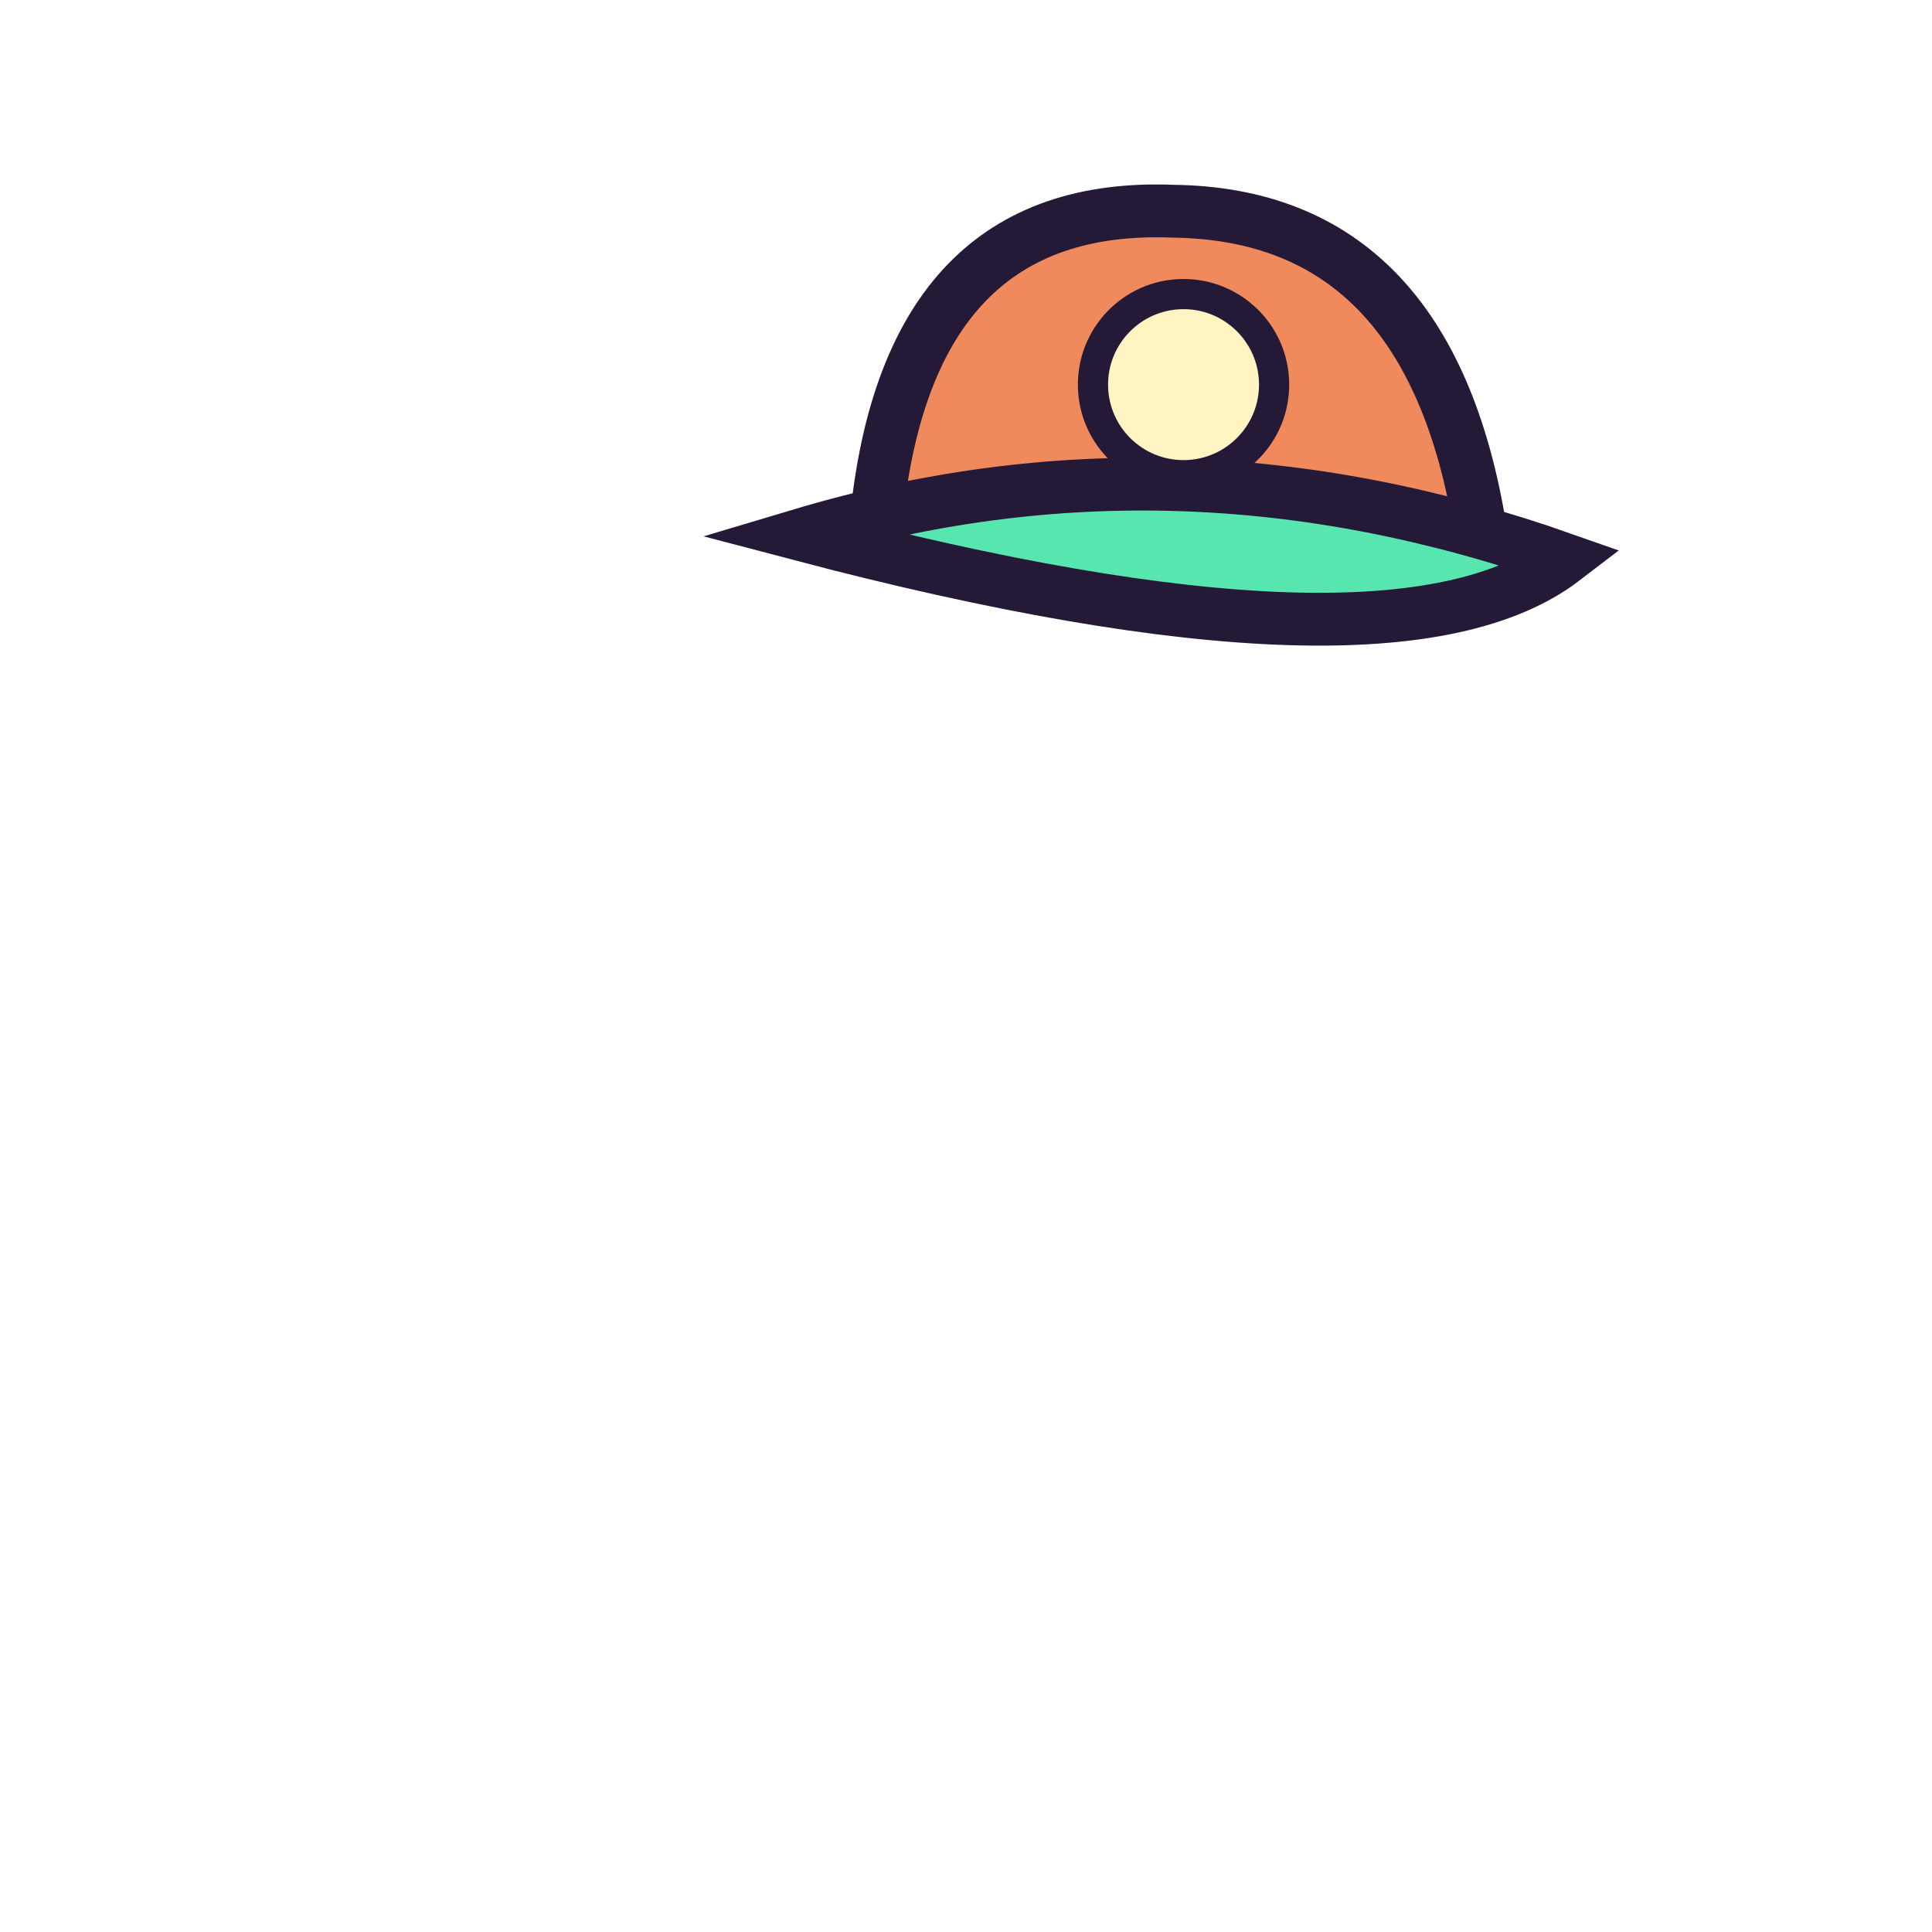
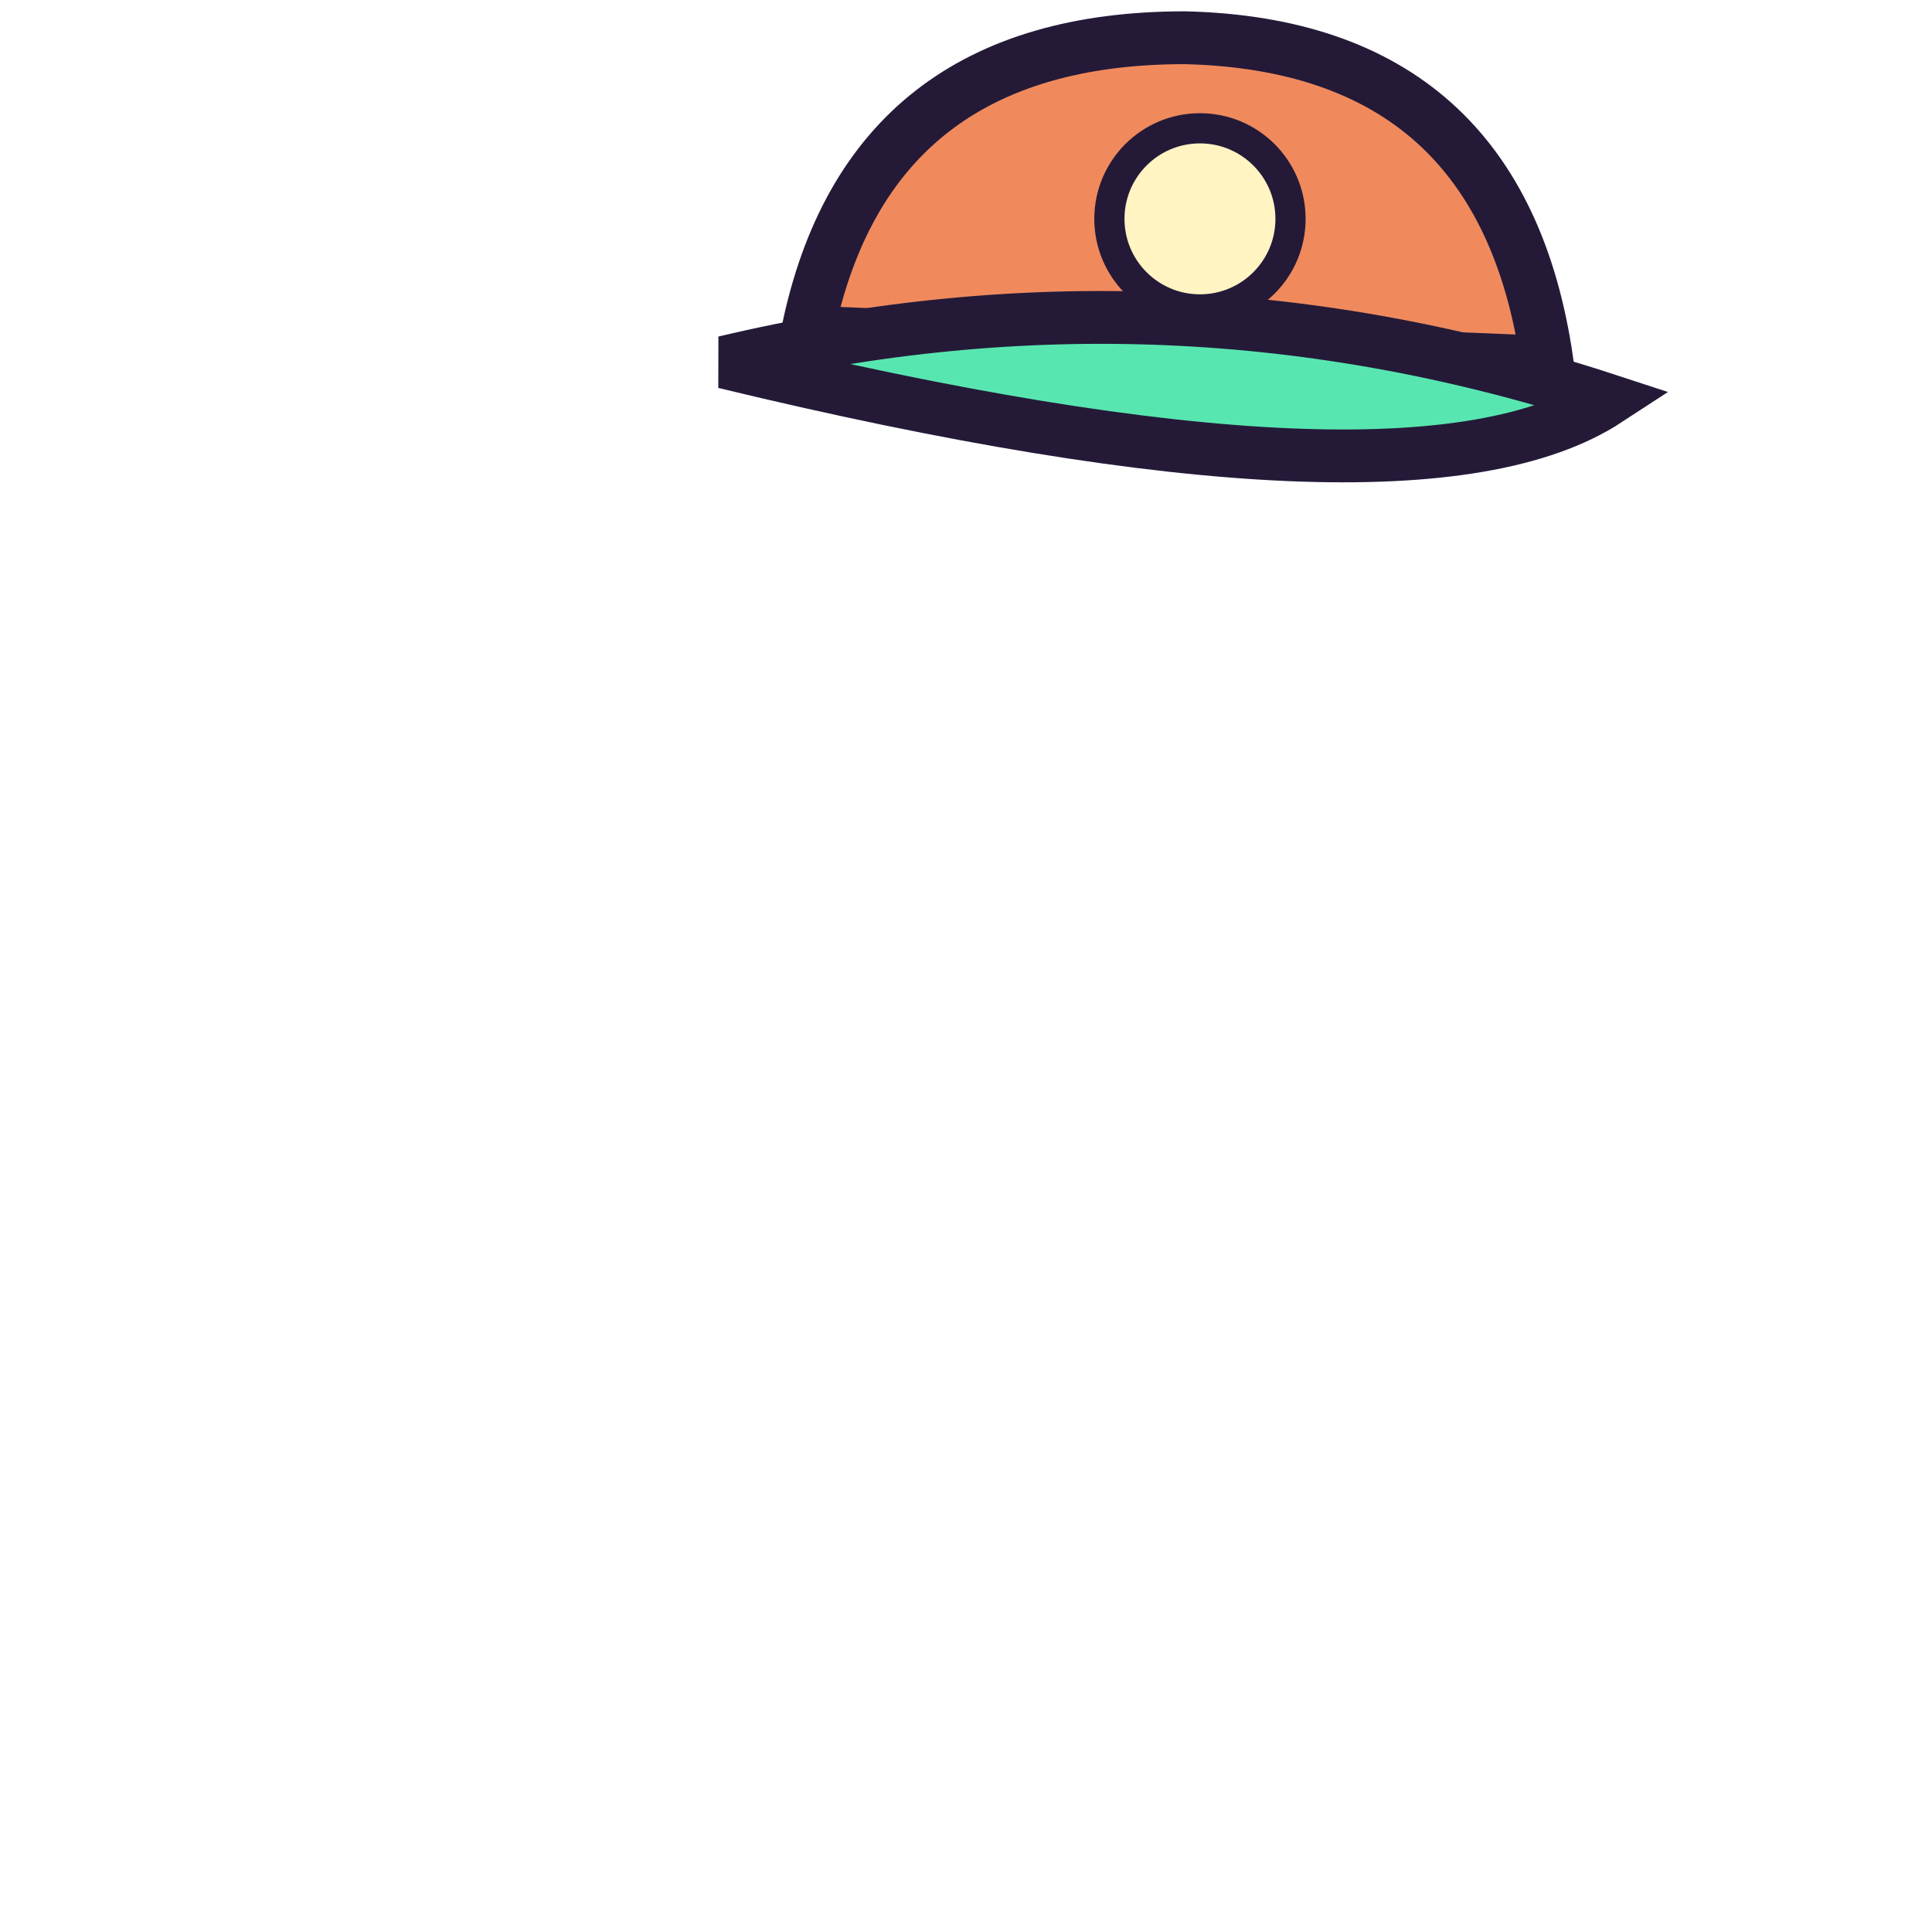
<svg xmlns="http://www.w3.org/2000/svg" viewBox="0 0 256 256" width="256" height="256" fill="none">
-   <g transform="rotate(-1 155 61)">
-     <path d="M116 68q5-42 40-40 34 1 40 43Z" fill="#F08A5D" stroke="#241A38" stroke-width="7" />
-     <path d="M106 70q50-14 101 5-23 17-101-5Z" fill="#58E6B0" stroke="#241A38" stroke-width="7" />
-     <circle cx="157" cy="51" r="12" fill="#FFF4C2" stroke="#241A38" stroke-width="4" />
+   <g>
+     <path d="M107 44q8-39 50-39 42 1 48 43Z" fill="#F08A5D" stroke="#241A38" stroke-width="7" />
+     <path d="M96 48q59-14 117 5-26 17-117-5Z" fill="#58E6B0" stroke="#241A38" stroke-width="7" />
+     <circle cx="159" cy="29" r="12" fill="#FFF4C2" stroke="#241A38" stroke-width="4" />
  </g>
</svg>
